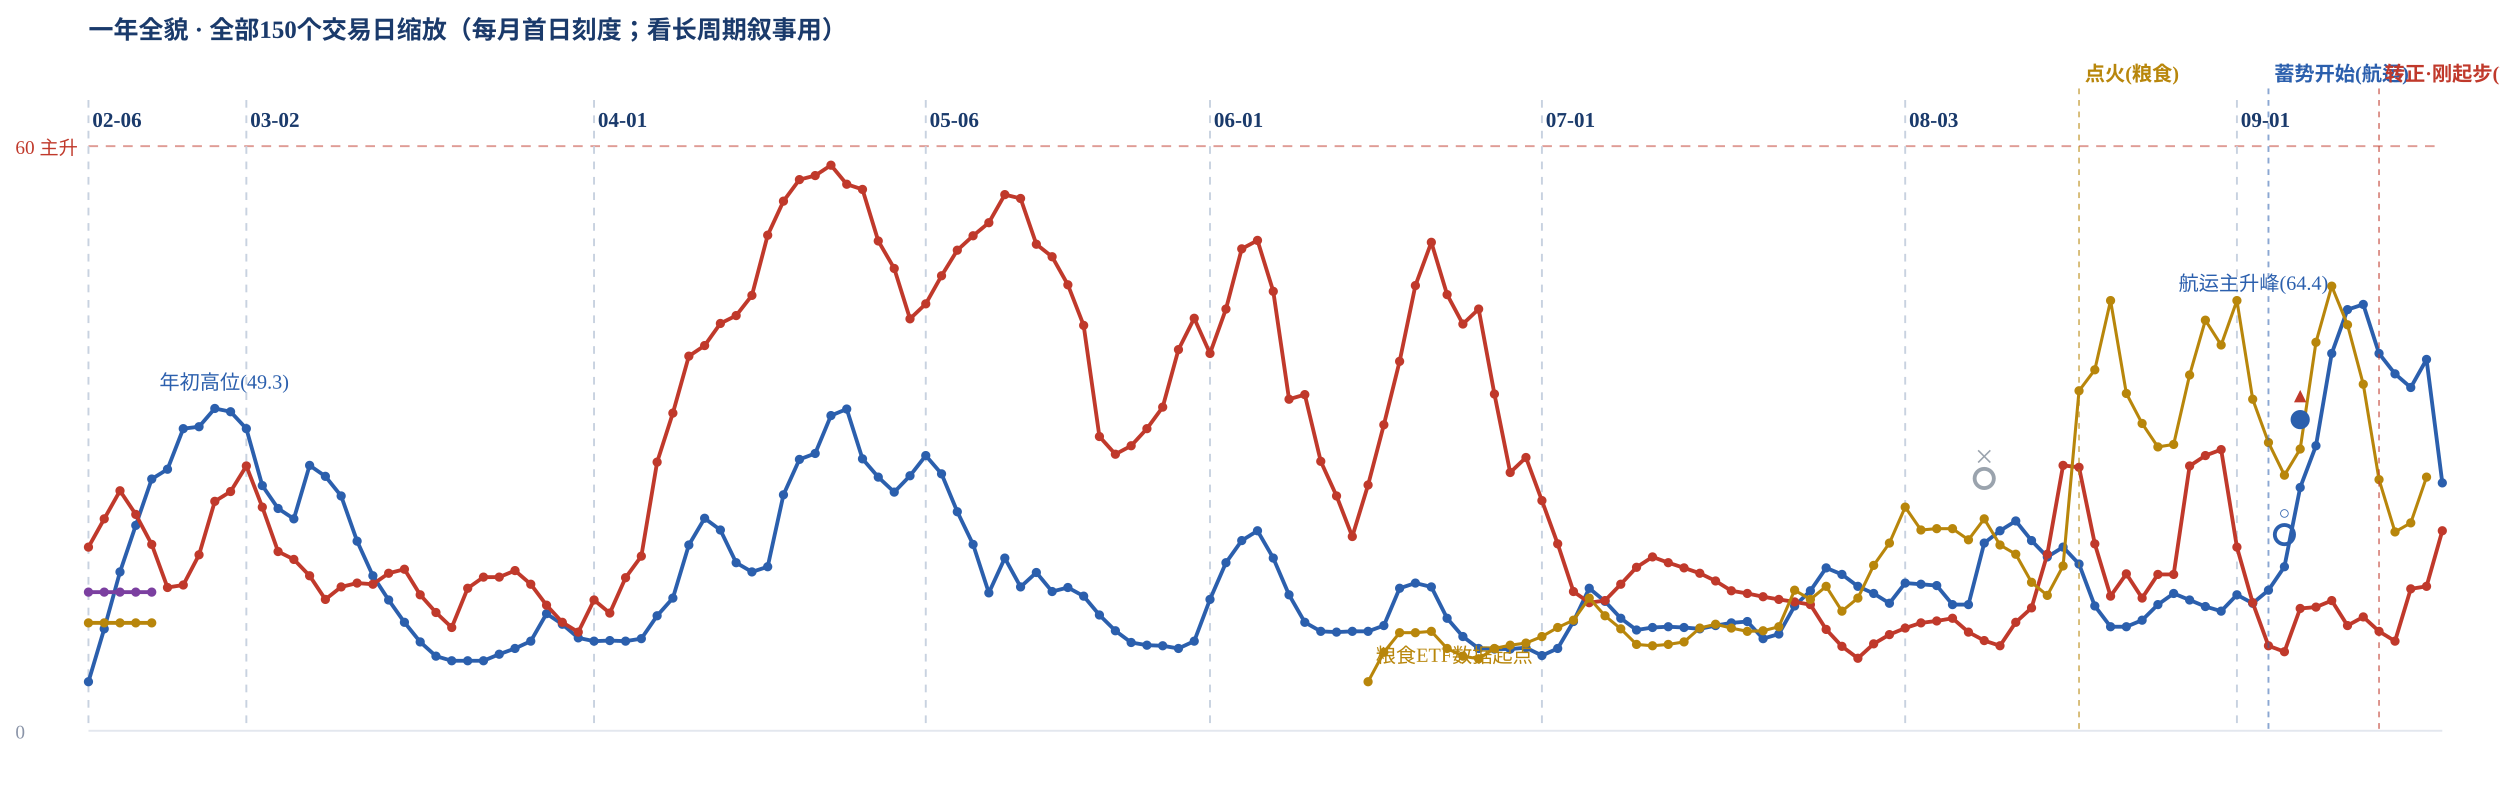
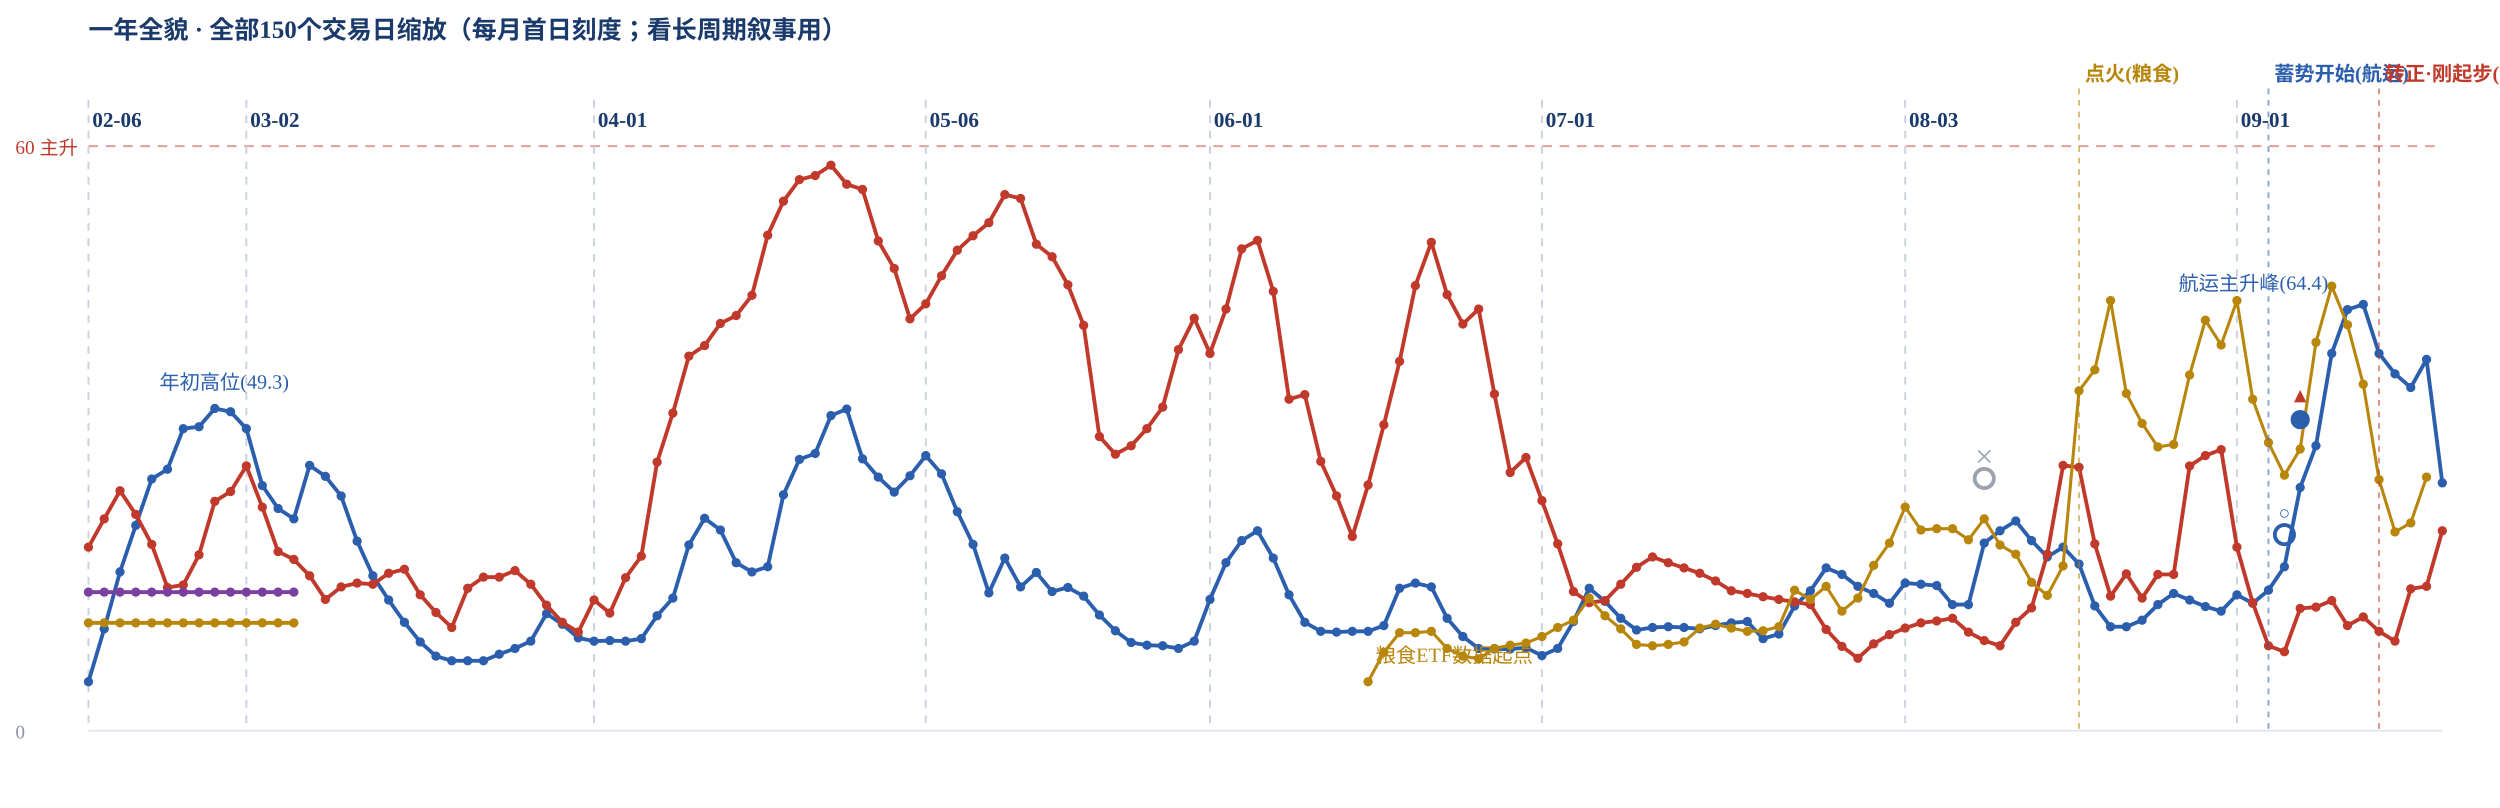
<svg xmlns="http://www.w3.org/2000/svg" viewBox="0 0 1300 420" style="width:100%;height:auto;background:#fff;">
  <text x="46" y="20" font-size="13" fill="#1a3a6b" font-weight="700">一年全貌 · 全部150个交易日缩放（每月首日刻度；看长周期叙事用）</text>
  <line x1="46" y1="76" x2="1270" y2="76" stroke="#c0392b" stroke-dasharray="5,4" stroke-width="1" opacity="0.5" />
  <text x="8" y="80" font-size="10" fill="#c0392b">60 主升</text>
  <line x1="46" y1="380" x2="1270" y2="380" stroke="#e3e7ee" stroke-width="1" />
  <text x="8" y="384" font-size="10" fill="#8a94a8">0</text>
  <line x1="46.0" y1="52" x2="46.0" y2="380" stroke="#c8d2e0" stroke-dasharray="4,4" stroke-width="1" />
  <text x="48.0" y="66" font-size="11" font-weight="700" fill="#1a3a6b">02-06</text>
  <line x1="128.1" y1="52" x2="128.1" y2="380" stroke="#c8d2e0" stroke-dasharray="4,4" stroke-width="1" />
  <text x="130.1" y="66" font-size="11" font-weight="700" fill="#1a3a6b">03-02</text>
  <line x1="308.9" y1="52" x2="308.9" y2="380" stroke="#c8d2e0" stroke-dasharray="4,4" stroke-width="1" />
  <text x="310.9" y="66" font-size="11" font-weight="700" fill="#1a3a6b">04-01</text>
  <line x1="481.4" y1="52" x2="481.4" y2="380" stroke="#c8d2e0" stroke-dasharray="4,4" stroke-width="1" />
  <text x="483.4" y="66" font-size="11" font-weight="700" fill="#1a3a6b">05-06</text>
  <line x1="629.2" y1="52" x2="629.2" y2="380" stroke="#c8d2e0" stroke-dasharray="4,4" stroke-width="1" />
  <text x="631.2" y="66" font-size="11" font-weight="700" fill="#1a3a6b">06-01</text>
  <line x1="801.8" y1="52" x2="801.8" y2="380" stroke="#c8d2e0" stroke-dasharray="4,4" stroke-width="1" />
  <text x="803.8" y="66" font-size="11" font-weight="700" fill="#1a3a6b">07-01</text>
  <line x1="990.7" y1="52" x2="990.7" y2="380" stroke="#c8d2e0" stroke-dasharray="4,4" stroke-width="1" />
  <text x="992.7" y="66" font-size="11" font-weight="700" fill="#1a3a6b">08-03</text>
  <line x1="1163.2" y1="52" x2="1163.2" y2="380" stroke="#c8d2e0" stroke-dasharray="4,4" stroke-width="1" />
  <text x="1165.2" y="66" font-size="11" font-weight="700" fill="#1a3a6b">09-01</text>
  <polyline points="46.0,354.5 54.2,327.0 62.4,297.4 70.6,273.2 78.9,249.1 87.1,244.0 95.3,222.9 103.5,221.9 111.7,212.4 119.9,214.1 128.1,222.9 136.4,252.5 144.6,264.4 152.8,269.8 161.0,242.0 169.2,247.7 177.4,257.9 185.7,281.4 193.9,299.4 202.1,312.0 210.3,323.6 218.5,333.8 226.7,341.2 234.9,343.6 243.2,343.6 251.4,343.6 259.6,340.2 267.8,337.2 276.0,333.4 284.2,319.1 292.4,324.6 300.7,331.7 308.9,333.4 317.1,333.1 325.3,333.4 333.5,332.1 341.7,320.2 349.9,311.0 358.2,283.4 366.4,269.5 374.6,275.6 382.8,292.6 391.0,297.4 399.2,294.7 407.4,257.3 415.7,238.9 423.9,235.8 432.1,216.1 440.3,212.7 448.5,238.6 456.7,248.1 465.0,255.9 473.2,247.4 481.4,236.9 489.6,246.4 497.8,266.1 506.0,283.1 514.2,308.3 522.5,290.2 530.7,305.2 538.9,297.7 547.1,307.6 555.3,305.5 563.5,310.0 571.7,319.8 580.0,328.0 588.2,334.1 596.4,335.5 604.6,335.8 612.8,337.2 621.0,333.4 629.2,311.7 637.5,292.6 645.7,281.1 653.9,276.0 662.1,290.2 670.3,309.3 678.5,323.6 686.8,328.3 695.0,328.7 703.2,328.3 711.4,328.3 719.6,325.3 727.8,305.9 736.0,303.2 744.3,305.2 752.5,321.5 760.7,331.0 768.9,337.2 777.1,337.5 785.3,337.5 793.5,336.8 801.8,340.9 810.0,337.2 818.2,323.2 826.4,305.9 834.6,312.7 842.8,321.5 851.0,327.6 859.3,326.3 867.5,325.9 875.7,326.3 883.9,327.0 892.1,325.3 900.3,323.9 908.6,323.2 916.8,332.1 925.0,329.7 933.2,315.1 941.4,307.2 949.6,295.3 957.8,298.7 966.1,304.9 974.3,308.6 982.5,313.7 990.7,303.2 998.9,303.8 1007.1,304.5 1015.3,314.4 1023.6,314.4 1031.8,282.4 1040.0,276.0 1048.2,270.9 1056.4,281.1 1064.6,289.6 1072.8,284.5 1081.1,293.3 1089.3,315.1 1097.5,325.9 1105.7,325.9 1113.9,322.5 1122.1,314.4 1130.3,308.6 1138.6,312.0 1146.8,315.4 1155.0,317.8 1163.2,309.3 1171.4,313.7 1179.6,306.9 1187.9,294.7 1196.1,253.5 1204.3,231.8 1212.5,183.8 1220.7,161.0 1228.9,158.3 1237.1,183.8 1245.4,194.4 1253.6,201.5 1261.8,186.9 1270.0,251.1" fill="none" stroke="#2b5fad" stroke-width="2" stroke-linejoin="round" />
  <circle cx="46.0" cy="354.5" r="2.4" fill="#2b5fad" />
  <circle cx="54.2" cy="327.0" r="2.4" fill="#2b5fad" />
  <circle cx="62.4" cy="297.4" r="2.4" fill="#2b5fad" />
  <circle cx="70.6" cy="273.2" r="2.4" fill="#2b5fad" />
  <circle cx="78.9" cy="249.1" r="2.4" fill="#2b5fad" />
  <circle cx="87.1" cy="244.0" r="2.4" fill="#2b5fad" />
  <circle cx="95.3" cy="222.9" r="2.4" fill="#2b5fad" />
  <circle cx="103.5" cy="221.9" r="2.4" fill="#2b5fad" />
  <circle cx="111.7" cy="212.4" r="2.4" fill="#2b5fad" />
  <circle cx="119.9" cy="214.1" r="2.4" fill="#2b5fad" />
  <circle cx="128.1" cy="222.9" r="2.4" fill="#2b5fad" />
  <circle cx="136.4" cy="252.5" r="2.4" fill="#2b5fad" />
  <circle cx="144.6" cy="264.4" r="2.4" fill="#2b5fad" />
  <circle cx="152.8" cy="269.8" r="2.4" fill="#2b5fad" />
  <circle cx="161.0" cy="242.0" r="2.4" fill="#2b5fad" />
  <circle cx="169.2" cy="247.7" r="2.4" fill="#2b5fad" />
  <circle cx="177.4" cy="257.9" r="2.4" fill="#2b5fad" />
  <circle cx="185.7" cy="281.4" r="2.4" fill="#2b5fad" />
  <circle cx="193.9" cy="299.4" r="2.4" fill="#2b5fad" />
  <circle cx="202.1" cy="312.0" r="2.4" fill="#2b5fad" />
  <circle cx="210.3" cy="323.6" r="2.4" fill="#2b5fad" />
  <circle cx="218.5" cy="333.8" r="2.4" fill="#2b5fad" />
  <circle cx="226.7" cy="341.2" r="2.4" fill="#2b5fad" />
  <circle cx="234.9" cy="343.6" r="2.4" fill="#2b5fad" />
  <circle cx="243.2" cy="343.6" r="2.4" fill="#2b5fad" />
  <circle cx="251.4" cy="343.6" r="2.4" fill="#2b5fad" />
  <circle cx="259.6" cy="340.2" r="2.4" fill="#2b5fad" />
  <circle cx="267.8" cy="337.2" r="2.4" fill="#2b5fad" />
  <circle cx="276.0" cy="333.4" r="2.4" fill="#2b5fad" />
  <circle cx="284.2" cy="319.1" r="2.4" fill="#2b5fad" />
  <circle cx="292.4" cy="324.6" r="2.4" fill="#2b5fad" />
  <circle cx="300.7" cy="331.7" r="2.4" fill="#2b5fad" />
  <circle cx="308.9" cy="333.4" r="2.4" fill="#2b5fad" />
  <circle cx="317.1" cy="333.1" r="2.4" fill="#2b5fad" />
  <circle cx="325.3" cy="333.4" r="2.4" fill="#2b5fad" />
  <circle cx="333.5" cy="332.1" r="2.4" fill="#2b5fad" />
  <circle cx="341.7" cy="320.2" r="2.4" fill="#2b5fad" />
  <circle cx="349.9" cy="311.0" r="2.4" fill="#2b5fad" />
  <circle cx="358.2" cy="283.4" r="2.4" fill="#2b5fad" />
  <circle cx="366.4" cy="269.5" r="2.4" fill="#2b5fad" />
  <circle cx="374.6" cy="275.6" r="2.4" fill="#2b5fad" />
  <circle cx="382.8" cy="292.6" r="2.4" fill="#2b5fad" />
  <circle cx="391.0" cy="297.4" r="2.4" fill="#2b5fad" />
  <circle cx="399.2" cy="294.7" r="2.4" fill="#2b5fad" />
  <circle cx="407.4" cy="257.3" r="2.4" fill="#2b5fad" />
  <circle cx="415.7" cy="238.9" r="2.4" fill="#2b5fad" />
  <circle cx="423.9" cy="235.8" r="2.4" fill="#2b5fad" />
  <circle cx="432.1" cy="216.1" r="2.4" fill="#2b5fad" />
  <circle cx="440.3" cy="212.7" r="2.4" fill="#2b5fad" />
  <circle cx="448.5" cy="238.6" r="2.4" fill="#2b5fad" />
  <circle cx="456.7" cy="248.1" r="2.4" fill="#2b5fad" />
  <circle cx="465.0" cy="255.9" r="2.4" fill="#2b5fad" />
  <circle cx="473.2" cy="247.4" r="2.4" fill="#2b5fad" />
  <circle cx="481.4" cy="236.9" r="2.4" fill="#2b5fad" />
  <circle cx="489.6" cy="246.4" r="2.4" fill="#2b5fad" />
  <circle cx="497.8" cy="266.1" r="2.4" fill="#2b5fad" />
  <circle cx="506.0" cy="283.1" r="2.4" fill="#2b5fad" />
  <circle cx="514.2" cy="308.3" r="2.4" fill="#2b5fad" />
  <circle cx="522.5" cy="290.2" r="2.4" fill="#2b5fad" />
  <circle cx="530.7" cy="305.2" r="2.4" fill="#2b5fad" />
  <circle cx="538.9" cy="297.7" r="2.4" fill="#2b5fad" />
  <circle cx="547.1" cy="307.6" r="2.4" fill="#2b5fad" />
  <circle cx="555.3" cy="305.5" r="2.4" fill="#2b5fad" />
  <circle cx="563.5" cy="310.0" r="2.4" fill="#2b5fad" />
  <circle cx="571.7" cy="319.8" r="2.4" fill="#2b5fad" />
  <circle cx="580.0" cy="328.0" r="2.4" fill="#2b5fad" />
  <circle cx="588.2" cy="334.1" r="2.4" fill="#2b5fad" />
  <circle cx="596.4" cy="335.5" r="2.4" fill="#2b5fad" />
  <circle cx="604.6" cy="335.8" r="2.4" fill="#2b5fad" />
  <circle cx="612.8" cy="337.2" r="2.4" fill="#2b5fad" />
  <circle cx="621.0" cy="333.4" r="2.4" fill="#2b5fad" />
  <circle cx="629.2" cy="311.7" r="2.4" fill="#2b5fad" />
  <circle cx="637.5" cy="292.6" r="2.4" fill="#2b5fad" />
  <circle cx="645.7" cy="281.1" r="2.4" fill="#2b5fad" />
  <circle cx="653.9" cy="276.0" r="2.4" fill="#2b5fad" />
  <circle cx="662.1" cy="290.2" r="2.4" fill="#2b5fad" />
  <circle cx="670.3" cy="309.3" r="2.4" fill="#2b5fad" />
  <circle cx="678.5" cy="323.6" r="2.4" fill="#2b5fad" />
  <circle cx="686.8" cy="328.3" r="2.4" fill="#2b5fad" />
  <circle cx="695.0" cy="328.7" r="2.4" fill="#2b5fad" />
  <circle cx="703.2" cy="328.3" r="2.4" fill="#2b5fad" />
  <circle cx="711.4" cy="328.3" r="2.4" fill="#2b5fad" />
  <circle cx="719.6" cy="325.3" r="2.4" fill="#2b5fad" />
  <circle cx="727.8" cy="305.9" r="2.4" fill="#2b5fad" />
  <circle cx="736.0" cy="303.2" r="2.4" fill="#2b5fad" />
  <circle cx="744.3" cy="305.2" r="2.4" fill="#2b5fad" />
  <circle cx="752.5" cy="321.5" r="2.4" fill="#2b5fad" />
  <circle cx="760.7" cy="331.0" r="2.4" fill="#2b5fad" />
  <circle cx="768.9" cy="337.2" r="2.4" fill="#2b5fad" />
  <circle cx="777.1" cy="337.5" r="2.4" fill="#2b5fad" />
  <circle cx="785.3" cy="337.5" r="2.4" fill="#2b5fad" />
  <circle cx="793.5" cy="336.8" r="2.4" fill="#2b5fad" />
  <circle cx="801.8" cy="340.9" r="2.4" fill="#2b5fad" />
  <circle cx="810.0" cy="337.2" r="2.4" fill="#2b5fad" />
  <circle cx="818.2" cy="323.2" r="2.4" fill="#2b5fad" />
  <circle cx="826.4" cy="305.9" r="2.4" fill="#2b5fad" />
  <circle cx="834.6" cy="312.7" r="2.4" fill="#2b5fad" />
  <circle cx="842.8" cy="321.5" r="2.4" fill="#2b5fad" />
  <circle cx="851.0" cy="327.6" r="2.4" fill="#2b5fad" />
  <circle cx="859.3" cy="326.3" r="2.4" fill="#2b5fad" />
  <circle cx="867.5" cy="325.9" r="2.4" fill="#2b5fad" />
  <circle cx="875.7" cy="326.3" r="2.4" fill="#2b5fad" />
  <circle cx="883.9" cy="327.0" r="2.4" fill="#2b5fad" />
  <circle cx="892.1" cy="325.3" r="2.4" fill="#2b5fad" />
  <circle cx="900.3" cy="323.9" r="2.4" fill="#2b5fad" />
  <circle cx="908.6" cy="323.2" r="2.4" fill="#2b5fad" />
  <circle cx="916.8" cy="332.1" r="2.4" fill="#2b5fad" />
  <circle cx="925.0" cy="329.7" r="2.4" fill="#2b5fad" />
  <circle cx="933.2" cy="315.1" r="2.4" fill="#2b5fad" />
  <circle cx="941.4" cy="307.2" r="2.4" fill="#2b5fad" />
  <circle cx="949.6" cy="295.3" r="2.4" fill="#2b5fad" />
  <circle cx="957.8" cy="298.7" r="2.4" fill="#2b5fad" />
  <circle cx="966.1" cy="304.9" r="2.4" fill="#2b5fad" />
  <circle cx="974.3" cy="308.6" r="2.4" fill="#2b5fad" />
  <circle cx="982.5" cy="313.7" r="2.4" fill="#2b5fad" />
  <circle cx="990.7" cy="303.2" r="2.4" fill="#2b5fad" />
  <circle cx="998.9" cy="303.8" r="2.4" fill="#2b5fad" />
  <circle cx="1007.1" cy="304.5" r="2.4" fill="#2b5fad" />
  <circle cx="1015.3" cy="314.4" r="2.4" fill="#2b5fad" />
  <circle cx="1023.6" cy="314.4" r="2.4" fill="#2b5fad" />
  <circle cx="1031.8" cy="282.4" r="2.4" fill="#2b5fad" />
  <circle cx="1040.0" cy="276.0" r="2.4" fill="#2b5fad" />
  <circle cx="1048.2" cy="270.9" r="2.4" fill="#2b5fad" />
  <circle cx="1056.4" cy="281.1" r="2.4" fill="#2b5fad" />
  <circle cx="1064.6" cy="289.6" r="2.4" fill="#2b5fad" />
  <circle cx="1072.8" cy="284.5" r="2.4" fill="#2b5fad" />
  <circle cx="1081.1" cy="293.3" r="2.4" fill="#2b5fad" />
  <circle cx="1089.3" cy="315.1" r="2.4" fill="#2b5fad" />
  <circle cx="1097.5" cy="325.9" r="2.4" fill="#2b5fad" />
  <circle cx="1105.7" cy="325.9" r="2.4" fill="#2b5fad" />
  <circle cx="1113.9" cy="322.5" r="2.4" fill="#2b5fad" />
  <circle cx="1122.1" cy="314.4" r="2.4" fill="#2b5fad" />
  <circle cx="1130.3" cy="308.6" r="2.4" fill="#2b5fad" />
  <circle cx="1138.6" cy="312.0" r="2.4" fill="#2b5fad" />
  <circle cx="1146.8" cy="315.4" r="2.4" fill="#2b5fad" />
  <circle cx="1155.0" cy="317.8" r="2.4" fill="#2b5fad" />
  <circle cx="1163.2" cy="309.3" r="2.4" fill="#2b5fad" />
  <circle cx="1171.4" cy="313.7" r="2.4" fill="#2b5fad" />
  <circle cx="1179.6" cy="306.9" r="2.4" fill="#2b5fad" />
  <circle cx="1187.9" cy="294.7" r="2.4" fill="#2b5fad" />
  <circle cx="1196.1" cy="253.5" r="2.4" fill="#2b5fad" />
  <circle cx="1204.3" cy="231.8" r="2.4" fill="#2b5fad" />
  <circle cx="1212.5" cy="183.8" r="2.4" fill="#2b5fad" />
  <circle cx="1220.7" cy="161.0" r="2.4" fill="#2b5fad" />
  <circle cx="1228.9" cy="158.3" r="2.4" fill="#2b5fad" />
  <circle cx="1237.1" cy="183.8" r="2.4" fill="#2b5fad" />
  <circle cx="1245.4" cy="194.4" r="2.4" fill="#2b5fad" />
  <circle cx="1253.6" cy="201.5" r="2.4" fill="#2b5fad" />
  <circle cx="1261.8" cy="186.9" r="2.4" fill="#2b5fad" />
  <circle cx="1270.0" cy="251.1" r="2.4" fill="#2b5fad" />
  <polyline points="46.0,284.5 54.2,269.8 62.4,255.2 70.6,267.5 78.9,283.1 87.1,305.5 95.3,304.2 103.5,288.5 111.7,260.7 119.9,255.6 128.1,242.3 136.4,263.7 144.6,286.8 152.8,290.9 161.0,299.4 169.2,311.7 177.4,305.2 185.7,303.2 193.9,303.8 202.1,298.1 210.3,296.0 218.5,309.3 226.7,318.5 234.9,326.3 243.2,305.9 251.4,300.1 259.6,300.1 267.8,296.7 276.0,303.8 284.2,314.7 292.4,323.6 300.7,328.7 308.9,312.0 317.1,318.8 325.3,300.4 333.5,289.2 341.7,240.3 349.9,214.8 358.2,185.2 366.4,179.7 374.6,168.2 382.8,164.1 391.0,153.6 399.2,122.3 407.4,104.6 415.7,93.4 423.9,91.3 432.1,85.9 440.3,95.8 448.5,98.5 456.7,125.3 465.0,139.6 473.2,165.8 481.4,158.0 489.6,143.4 497.8,130.1 506.0,122.6 514.2,115.8 522.5,101.2 530.7,103.2 538.9,127.0 547.1,133.5 555.3,148.1 563.5,169.2 571.7,227.0 580.0,236.2 588.2,231.8 596.4,222.9 604.6,211.7 612.8,181.8 621.0,165.5 629.2,183.8 637.5,160.7 645.7,129.4 653.9,125.0 662.1,151.5 670.3,207.6 678.5,205.2 686.8,239.9 695.0,257.9 703.2,279.0 711.4,252.2 719.6,220.9 727.8,187.9 736.0,148.5 744.3,126.0 752.5,153.2 760.7,168.5 768.9,160.7 777.1,204.9 785.3,245.7 793.5,237.9 801.8,260.3 810.0,282.8 818.2,307.6 826.4,313.4 834.6,312.3 842.8,303.8 851.0,295.0 859.3,289.6 867.5,292.6 875.7,295.3 883.9,298.1 892.1,302.1 900.3,307.2 908.6,308.6 916.8,310.3 925.0,311.7 933.2,313.0 941.4,314.4 949.6,327.3 957.8,336.1 966.1,342.3 974.3,334.8 982.5,330.0 990.7,326.6 998.9,323.9 1007.1,322.9 1015.3,321.5 1023.6,328.7 1031.8,333.1 1040.0,335.8 1048.2,323.6 1056.4,316.1 1064.6,288.2 1072.8,242.0 1081.1,243.0 1089.3,282.8 1097.5,310.0 1105.7,298.4 1113.9,311.0 1122.1,298.7 1130.3,298.7 1138.6,242.3 1146.8,236.9 1155.0,233.8 1163.2,284.5 1171.4,313.4 1179.6,335.8 1187.9,338.9 1196.1,316.4 1204.3,315.7 1212.5,312.3 1220.7,325.3 1228.9,320.8 1237.1,328.3 1245.4,333.4 1253.6,306.2 1261.8,304.9 1270.0,276.0" fill="none" stroke="#c0392b" stroke-width="2" stroke-linejoin="round" />
  <circle cx="46.0" cy="284.5" r="2.4" fill="#c0392b" />
  <circle cx="54.2" cy="269.8" r="2.4" fill="#c0392b" />
  <circle cx="62.4" cy="255.2" r="2.4" fill="#c0392b" />
  <circle cx="70.6" cy="267.5" r="2.4" fill="#c0392b" />
  <circle cx="78.9" cy="283.1" r="2.4" fill="#c0392b" />
  <circle cx="87.1" cy="305.5" r="2.4" fill="#c0392b" />
  <circle cx="95.3" cy="304.2" r="2.4" fill="#c0392b" />
  <circle cx="103.5" cy="288.5" r="2.4" fill="#c0392b" />
  <circle cx="111.7" cy="260.7" r="2.4" fill="#c0392b" />
  <circle cx="119.9" cy="255.6" r="2.4" fill="#c0392b" />
  <circle cx="128.1" cy="242.3" r="2.4" fill="#c0392b" />
  <circle cx="136.4" cy="263.7" r="2.4" fill="#c0392b" />
  <circle cx="144.6" cy="286.8" r="2.4" fill="#c0392b" />
  <circle cx="152.8" cy="290.9" r="2.4" fill="#c0392b" />
  <circle cx="161.0" cy="299.4" r="2.4" fill="#c0392b" />
  <circle cx="169.2" cy="311.7" r="2.4" fill="#c0392b" />
  <circle cx="177.4" cy="305.2" r="2.4" fill="#c0392b" />
  <circle cx="185.7" cy="303.2" r="2.4" fill="#c0392b" />
  <circle cx="193.9" cy="303.8" r="2.4" fill="#c0392b" />
  <circle cx="202.1" cy="298.1" r="2.4" fill="#c0392b" />
  <circle cx="210.3" cy="296.0" r="2.4" fill="#c0392b" />
  <circle cx="218.5" cy="309.3" r="2.4" fill="#c0392b" />
  <circle cx="226.7" cy="318.5" r="2.4" fill="#c0392b" />
  <circle cx="234.9" cy="326.3" r="2.4" fill="#c0392b" />
  <circle cx="243.2" cy="305.9" r="2.4" fill="#c0392b" />
  <circle cx="251.4" cy="300.1" r="2.4" fill="#c0392b" />
  <circle cx="259.6" cy="300.1" r="2.4" fill="#c0392b" />
  <circle cx="267.8" cy="296.7" r="2.4" fill="#c0392b" />
  <circle cx="276.0" cy="303.8" r="2.4" fill="#c0392b" />
  <circle cx="284.2" cy="314.7" r="2.4" fill="#c0392b" />
  <circle cx="292.4" cy="323.6" r="2.4" fill="#c0392b" />
  <circle cx="300.7" cy="328.7" r="2.4" fill="#c0392b" />
  <circle cx="308.9" cy="312.0" r="2.4" fill="#c0392b" />
  <circle cx="317.1" cy="318.8" r="2.4" fill="#c0392b" />
  <circle cx="325.3" cy="300.4" r="2.4" fill="#c0392b" />
  <circle cx="333.5" cy="289.2" r="2.4" fill="#c0392b" />
  <circle cx="341.7" cy="240.3" r="2.4" fill="#c0392b" />
  <circle cx="349.9" cy="214.8" r="2.4" fill="#c0392b" />
  <circle cx="358.2" cy="185.2" r="2.4" fill="#c0392b" />
  <circle cx="366.4" cy="179.7" r="2.4" fill="#c0392b" />
  <circle cx="374.6" cy="168.2" r="2.4" fill="#c0392b" />
  <circle cx="382.8" cy="164.1" r="2.4" fill="#c0392b" />
  <circle cx="391.0" cy="153.6" r="2.4" fill="#c0392b" />
  <circle cx="399.2" cy="122.3" r="2.4" fill="#c0392b" />
  <circle cx="407.4" cy="104.6" r="2.4" fill="#c0392b" />
  <circle cx="415.7" cy="93.4" r="2.4" fill="#c0392b" />
  <circle cx="423.9" cy="91.3" r="2.4" fill="#c0392b" />
  <circle cx="432.1" cy="85.9" r="2.4" fill="#c0392b" />
  <circle cx="440.3" cy="95.8" r="2.4" fill="#c0392b" />
  <circle cx="448.5" cy="98.5" r="2.4" fill="#c0392b" />
  <circle cx="456.7" cy="125.3" r="2.4" fill="#c0392b" />
  <circle cx="465.0" cy="139.6" r="2.4" fill="#c0392b" />
  <circle cx="473.2" cy="165.8" r="2.4" fill="#c0392b" />
  <circle cx="481.4" cy="158.0" r="2.4" fill="#c0392b" />
  <circle cx="489.6" cy="143.4" r="2.4" fill="#c0392b" />
  <circle cx="497.8" cy="130.1" r="2.4" fill="#c0392b" />
  <circle cx="506.0" cy="122.6" r="2.4" fill="#c0392b" />
  <circle cx="514.2" cy="115.8" r="2.4" fill="#c0392b" />
  <circle cx="522.5" cy="101.2" r="2.4" fill="#c0392b" />
  <circle cx="530.7" cy="103.2" r="2.4" fill="#c0392b" />
  <circle cx="538.9" cy="127.0" r="2.4" fill="#c0392b" />
  <circle cx="547.1" cy="133.5" r="2.4" fill="#c0392b" />
  <circle cx="555.3" cy="148.1" r="2.4" fill="#c0392b" />
  <circle cx="563.5" cy="169.2" r="2.4" fill="#c0392b" />
  <circle cx="571.7" cy="227.0" r="2.4" fill="#c0392b" />
  <circle cx="580.0" cy="236.2" r="2.4" fill="#c0392b" />
  <circle cx="588.2" cy="231.8" r="2.4" fill="#c0392b" />
  <circle cx="596.4" cy="222.9" r="2.4" fill="#c0392b" />
  <circle cx="604.6" cy="211.7" r="2.4" fill="#c0392b" />
  <circle cx="612.8" cy="181.8" r="2.4" fill="#c0392b" />
  <circle cx="621.0" cy="165.5" r="2.4" fill="#c0392b" />
  <circle cx="629.2" cy="183.8" r="2.4" fill="#c0392b" />
  <circle cx="637.5" cy="160.7" r="2.4" fill="#c0392b" />
  <circle cx="645.7" cy="129.4" r="2.4" fill="#c0392b" />
  <circle cx="653.9" cy="125.0" r="2.4" fill="#c0392b" />
  <circle cx="662.1" cy="151.5" r="2.4" fill="#c0392b" />
  <circle cx="670.3" cy="207.6" r="2.4" fill="#c0392b" />
  <circle cx="678.5" cy="205.2" r="2.4" fill="#c0392b" />
  <circle cx="686.8" cy="239.9" r="2.4" fill="#c0392b" />
  <circle cx="695.0" cy="257.9" r="2.4" fill="#c0392b" />
  <circle cx="703.2" cy="279.0" r="2.4" fill="#c0392b" />
  <circle cx="711.4" cy="252.2" r="2.4" fill="#c0392b" />
  <circle cx="719.6" cy="220.9" r="2.4" fill="#c0392b" />
  <circle cx="727.8" cy="187.9" r="2.4" fill="#c0392b" />
  <circle cx="736.0" cy="148.5" r="2.4" fill="#c0392b" />
  <circle cx="744.3" cy="126.0" r="2.4" fill="#c0392b" />
  <circle cx="752.5" cy="153.2" r="2.4" fill="#c0392b" />
  <circle cx="760.7" cy="168.5" r="2.4" fill="#c0392b" />
  <circle cx="768.9" cy="160.7" r="2.4" fill="#c0392b" />
  <circle cx="777.1" cy="204.9" r="2.4" fill="#c0392b" />
  <circle cx="785.3" cy="245.7" r="2.4" fill="#c0392b" />
  <circle cx="793.5" cy="237.9" r="2.4" fill="#c0392b" />
  <circle cx="801.8" cy="260.3" r="2.4" fill="#c0392b" />
  <circle cx="810.0" cy="282.8" r="2.4" fill="#c0392b" />
  <circle cx="818.2" cy="307.6" r="2.4" fill="#c0392b" />
  <circle cx="826.4" cy="313.4" r="2.4" fill="#c0392b" />
  <circle cx="834.6" cy="312.3" r="2.4" fill="#c0392b" />
  <circle cx="842.8" cy="303.8" r="2.4" fill="#c0392b" />
  <circle cx="851.0" cy="295.0" r="2.4" fill="#c0392b" />
  <circle cx="859.3" cy="289.6" r="2.4" fill="#c0392b" />
  <circle cx="867.5" cy="292.6" r="2.4" fill="#c0392b" />
  <circle cx="875.7" cy="295.3" r="2.4" fill="#c0392b" />
  <circle cx="883.9" cy="298.1" r="2.4" fill="#c0392b" />
  <circle cx="892.1" cy="302.1" r="2.4" fill="#c0392b" />
  <circle cx="900.3" cy="307.2" r="2.4" fill="#c0392b" />
  <circle cx="908.6" cy="308.6" r="2.4" fill="#c0392b" />
  <circle cx="916.8" cy="310.3" r="2.4" fill="#c0392b" />
  <circle cx="925.0" cy="311.7" r="2.4" fill="#c0392b" />
  <circle cx="933.2" cy="313.0" r="2.4" fill="#c0392b" />
  <circle cx="941.4" cy="314.4" r="2.4" fill="#c0392b" />
  <circle cx="949.6" cy="327.3" r="2.4" fill="#c0392b" />
  <circle cx="957.8" cy="336.1" r="2.4" fill="#c0392b" />
  <circle cx="966.1" cy="342.3" r="2.4" fill="#c0392b" />
  <circle cx="974.3" cy="334.8" r="2.4" fill="#c0392b" />
  <circle cx="982.5" cy="330.0" r="2.4" fill="#c0392b" />
  <circle cx="990.7" cy="326.6" r="2.4" fill="#c0392b" />
  <circle cx="998.9" cy="323.9" r="2.4" fill="#c0392b" />
  <circle cx="1007.1" cy="322.9" r="2.4" fill="#c0392b" />
  <circle cx="1015.3" cy="321.5" r="2.4" fill="#c0392b" />
  <circle cx="1023.6" cy="328.7" r="2.4" fill="#c0392b" />
  <circle cx="1031.8" cy="333.1" r="2.4" fill="#c0392b" />
  <circle cx="1040.0" cy="335.8" r="2.4" fill="#c0392b" />
  <circle cx="1048.2" cy="323.6" r="2.4" fill="#c0392b" />
  <circle cx="1056.4" cy="316.1" r="2.4" fill="#c0392b" />
  <circle cx="1064.6" cy="288.2" r="2.4" fill="#c0392b" />
  <circle cx="1072.8" cy="242.0" r="2.4" fill="#c0392b" />
  <circle cx="1081.1" cy="243.0" r="2.4" fill="#c0392b" />
  <circle cx="1089.3" cy="282.8" r="2.4" fill="#c0392b" />
  <circle cx="1097.5" cy="310.0" r="2.4" fill="#c0392b" />
  <circle cx="1105.7" cy="298.4" r="2.4" fill="#c0392b" />
  <circle cx="1113.9" cy="311.0" r="2.4" fill="#c0392b" />
  <circle cx="1122.1" cy="298.7" r="2.4" fill="#c0392b" />
  <circle cx="1130.3" cy="298.7" r="2.4" fill="#c0392b" />
  <circle cx="1138.6" cy="242.3" r="2.4" fill="#c0392b" />
  <circle cx="1146.8" cy="236.9" r="2.4" fill="#c0392b" />
  <circle cx="1155.0" cy="233.8" r="2.4" fill="#c0392b" />
  <circle cx="1163.2" cy="284.5" r="2.4" fill="#c0392b" />
  <circle cx="1171.4" cy="313.4" r="2.4" fill="#c0392b" />
  <circle cx="1179.6" cy="335.8" r="2.4" fill="#c0392b" />
  <circle cx="1187.9" cy="338.9" r="2.4" fill="#c0392b" />
  <circle cx="1196.1" cy="316.4" r="2.4" fill="#c0392b" />
  <circle cx="1204.3" cy="315.7" r="2.4" fill="#c0392b" />
  <circle cx="1212.5" cy="312.3" r="2.4" fill="#c0392b" />
  <circle cx="1220.7" cy="325.3" r="2.4" fill="#c0392b" />
  <circle cx="1228.9" cy="320.8" r="2.4" fill="#c0392b" />
  <circle cx="1237.1" cy="328.3" r="2.4" fill="#c0392b" />
  <circle cx="1245.4" cy="333.4" r="2.4" fill="#c0392b" />
  <circle cx="1253.6" cy="306.2" r="2.4" fill="#c0392b" />
  <circle cx="1261.8" cy="304.9" r="2.4" fill="#c0392b" />
  <circle cx="1270.0" cy="276.0" r="2.4" fill="#c0392b" />
-   <polyline points="46.0,323.9 54.2,323.9 62.4,323.9 70.6,323.9 78.9,323.9" fill="none" stroke="#b8860b" stroke-width="2" stroke-linejoin="round" />
+   <polyline points="46.0,323.9 54.2,323.9 62.4,323.9 70.6,323.9 78.9,323.9 87.1,323.9 95.3,323.9 103.5,323.9 111.7,323.9 119.9,323.9 128.1,323.9 136.4,323.9 144.6,323.9 152.8,323.9" fill="none" stroke="#b8860b" stroke-width="2" stroke-linejoin="round" />
  <circle cx="46.0" cy="323.9" r="2.4" fill="#b8860b" />
  <circle cx="54.2" cy="323.9" r="2.4" fill="#b8860b" />
  <circle cx="62.4" cy="323.9" r="2.4" fill="#b8860b" />
  <circle cx="70.6" cy="323.9" r="2.4" fill="#b8860b" />
  <circle cx="78.9" cy="323.9" r="2.4" fill="#b8860b" />
-   <polyline points="46.0,307.9 54.2,307.9 62.4,307.9 70.6,307.9 78.9,307.9" fill="none" stroke="#7b3fa0" stroke-width="2" stroke-linejoin="round" />
+   <circle cx="87.1" cy="323.9" r="2.4" fill="#b8860b" />
+   <circle cx="95.3" cy="323.9" r="2.4" fill="#b8860b" />
+   <circle cx="103.5" cy="323.9" r="2.4" fill="#b8860b" />
+   <circle cx="111.7" cy="323.9" r="2.4" fill="#b8860b" />
+   <circle cx="119.9" cy="323.9" r="2.4" fill="#b8860b" />
+   <circle cx="128.1" cy="323.9" r="2.4" fill="#b8860b" />
+   <circle cx="136.4" cy="323.9" r="2.4" fill="#b8860b" />
+   <circle cx="144.6" cy="323.9" r="2.4" fill="#b8860b" />
+   <circle cx="152.8" cy="323.9" r="2.4" fill="#b8860b" />
+   <polyline points="46.0,307.9 54.2,307.9 62.4,307.9 70.6,307.9 78.9,307.9 87.1,307.9 95.3,307.9 103.5,307.9 111.7,307.9 119.9,307.9 128.1,307.9 136.4,307.9 144.6,307.9 152.8,307.9" fill="none" stroke="#7b3fa0" stroke-width="2" stroke-linejoin="round" />
  <circle cx="46.0" cy="307.9" r="2.4" fill="#7b3fa0" />
  <circle cx="54.2" cy="307.9" r="2.4" fill="#7b3fa0" />
  <circle cx="62.4" cy="307.9" r="2.4" fill="#7b3fa0" />
  <circle cx="70.6" cy="307.9" r="2.4" fill="#7b3fa0" />
  <circle cx="78.9" cy="307.9" r="2.4" fill="#7b3fa0" />
+   <circle cx="87.1" cy="307.9" r="2.4" fill="#7b3fa0" />
+   <circle cx="95.3" cy="307.9" r="2.4" fill="#7b3fa0" />
+   <circle cx="103.5" cy="307.9" r="2.4" fill="#7b3fa0" />
+   <circle cx="111.7" cy="307.9" r="2.4" fill="#7b3fa0" />
+   <circle cx="119.9" cy="307.9" r="2.4" fill="#7b3fa0" />
+   <circle cx="128.1" cy="307.9" r="2.4" fill="#7b3fa0" />
+   <circle cx="136.4" cy="307.9" r="2.4" fill="#7b3fa0" />
+   <circle cx="144.6" cy="307.9" r="2.4" fill="#7b3fa0" />
+   <circle cx="152.8" cy="307.9" r="2.4" fill="#7b3fa0" />
  <polyline points="711.4,354.5 719.6,339.2 727.8,329.0 736.0,329.0 744.3,328.3 752.5,337.2 760.7,341.2 768.9,342.6 777.1,337.2 785.3,335.5 793.5,334.4 801.8,331.0 810.0,326.3 818.2,322.5 826.4,311.0 834.6,320.2 842.8,327.0 851.0,335.1 859.3,335.8 867.5,335.1 875.7,333.8 883.9,326.6 892.1,324.6 900.3,326.6 908.6,328.3 916.8,328.0 925.0,325.9 933.2,306.9 941.4,311.7 949.6,304.9 957.8,317.8 966.1,311.0 974.3,294.0 982.5,282.4 990.7,263.7 998.9,275.6 1007.1,274.9 1015.3,274.9 1023.6,280.7 1031.8,269.8 1040.0,283.4 1048.2,288.2 1056.4,302.8 1064.6,309.6 1072.8,294.3 1081.1,203.2 1089.3,192.3 1097.5,156.3 1105.7,204.6 1113.9,220.2 1122.1,232.4 1130.3,231.1 1138.6,195.0 1146.8,166.5 1155.0,179.4 1163.2,156.3 1171.4,207.6 1179.6,230.1 1187.9,247.1 1196.1,233.5 1204.3,178.0 1212.5,148.8 1220.7,168.9 1228.9,199.8 1237.1,249.4 1245.4,276.6 1253.6,271.9 1261.8,248.1" fill="none" stroke="#b8860b" stroke-width="1.6" stroke-linejoin="round" />
  <circle cx="711.4" cy="354.5" r="2.4" fill="#b8860b" />
  <circle cx="719.6" cy="339.2" r="2.4" fill="#b8860b" />
  <circle cx="727.8" cy="329.0" r="2.4" fill="#b8860b" />
  <circle cx="736.0" cy="329.0" r="2.4" fill="#b8860b" />
  <circle cx="744.3" cy="328.3" r="2.4" fill="#b8860b" />
  <circle cx="752.5" cy="337.2" r="2.4" fill="#b8860b" />
  <circle cx="760.7" cy="341.2" r="2.4" fill="#b8860b" />
  <circle cx="768.9" cy="342.6" r="2.4" fill="#b8860b" />
  <circle cx="777.1" cy="337.2" r="2.4" fill="#b8860b" />
  <circle cx="785.3" cy="335.5" r="2.4" fill="#b8860b" />
  <circle cx="793.5" cy="334.4" r="2.4" fill="#b8860b" />
  <circle cx="801.8" cy="331.0" r="2.4" fill="#b8860b" />
  <circle cx="810.0" cy="326.3" r="2.4" fill="#b8860b" />
  <circle cx="818.2" cy="322.5" r="2.4" fill="#b8860b" />
  <circle cx="826.4" cy="311.0" r="2.4" fill="#b8860b" />
  <circle cx="834.6" cy="320.2" r="2.4" fill="#b8860b" />
  <circle cx="842.8" cy="327.0" r="2.4" fill="#b8860b" />
  <circle cx="851.0" cy="335.1" r="2.4" fill="#b8860b" />
  <circle cx="859.3" cy="335.8" r="2.4" fill="#b8860b" />
  <circle cx="867.5" cy="335.1" r="2.4" fill="#b8860b" />
  <circle cx="875.7" cy="333.8" r="2.4" fill="#b8860b" />
  <circle cx="883.9" cy="326.6" r="2.4" fill="#b8860b" />
  <circle cx="892.1" cy="324.6" r="2.4" fill="#b8860b" />
  <circle cx="900.3" cy="326.6" r="2.4" fill="#b8860b" />
  <circle cx="908.6" cy="328.3" r="2.4" fill="#b8860b" />
  <circle cx="916.8" cy="328.0" r="2.4" fill="#b8860b" />
  <circle cx="925.0" cy="325.9" r="2.4" fill="#b8860b" />
  <circle cx="933.2" cy="306.9" r="2.4" fill="#b8860b" />
  <circle cx="941.4" cy="311.7" r="2.4" fill="#b8860b" />
  <circle cx="949.6" cy="304.9" r="2.4" fill="#b8860b" />
  <circle cx="957.8" cy="317.8" r="2.4" fill="#b8860b" />
  <circle cx="966.1" cy="311.0" r="2.4" fill="#b8860b" />
  <circle cx="974.3" cy="294.0" r="2.4" fill="#b8860b" />
  <circle cx="982.5" cy="282.4" r="2.4" fill="#b8860b" />
  <circle cx="990.7" cy="263.7" r="2.4" fill="#b8860b" />
  <circle cx="998.9" cy="275.6" r="2.4" fill="#b8860b" />
  <circle cx="1007.1" cy="274.9" r="2.4" fill="#b8860b" />
  <circle cx="1015.3" cy="274.9" r="2.4" fill="#b8860b" />
  <circle cx="1023.6" cy="280.7" r="2.4" fill="#b8860b" />
  <circle cx="1031.8" cy="269.8" r="2.4" fill="#b8860b" />
  <circle cx="1040.0" cy="283.4" r="2.4" fill="#b8860b" />
  <circle cx="1048.2" cy="288.2" r="2.4" fill="#b8860b" />
  <circle cx="1056.4" cy="302.8" r="2.4" fill="#b8860b" />
  <circle cx="1064.6" cy="309.6" r="2.4" fill="#b8860b" />
  <circle cx="1072.8" cy="294.3" r="2.4" fill="#b8860b" />
  <circle cx="1081.1" cy="203.2" r="2.4" fill="#b8860b" />
  <circle cx="1089.3" cy="192.3" r="2.4" fill="#b8860b" />
  <circle cx="1097.5" cy="156.3" r="2.4" fill="#b8860b" />
  <circle cx="1105.7" cy="204.6" r="2.4" fill="#b8860b" />
  <circle cx="1113.9" cy="220.2" r="2.4" fill="#b8860b" />
  <circle cx="1122.1" cy="232.4" r="2.4" fill="#b8860b" />
  <circle cx="1130.3" cy="231.1" r="2.4" fill="#b8860b" />
  <circle cx="1138.6" cy="195.0" r="2.4" fill="#b8860b" />
  <circle cx="1146.8" cy="166.5" r="2.4" fill="#b8860b" />
  <circle cx="1155.0" cy="179.4" r="2.4" fill="#b8860b" />
  <circle cx="1163.2" cy="156.3" r="2.4" fill="#b8860b" />
  <circle cx="1171.4" cy="207.6" r="2.4" fill="#b8860b" />
  <circle cx="1179.6" cy="230.1" r="2.4" fill="#b8860b" />
  <circle cx="1187.9" cy="247.1" r="2.4" fill="#b8860b" />
  <circle cx="1196.1" cy="233.5" r="2.4" fill="#b8860b" />
  <circle cx="1204.3" cy="178.0" r="2.4" fill="#b8860b" />
  <circle cx="1212.5" cy="148.8" r="2.4" fill="#b8860b" />
  <circle cx="1220.7" cy="168.9" r="2.4" fill="#b8860b" />
  <circle cx="1228.9" cy="199.8" r="2.4" fill="#b8860b" />
  <circle cx="1237.1" cy="249.4" r="2.4" fill="#b8860b" />
  <circle cx="1245.4" cy="276.6" r="2.4" fill="#b8860b" />
  <circle cx="1253.6" cy="271.9" r="2.4" fill="#b8860b" />
  <circle cx="1261.8" cy="248.1" r="2.4" fill="#b8860b" />
  <line x1="1081.1" y1="46" x2="1081.1" y2="380" stroke="#b8860b" stroke-dasharray="3,3" stroke-width="1" opacity="0.55" />
  <text x="1084.1" y="42" font-size="10.5" fill="#b8860b" font-weight="600">点火(粮食)</text>
  <line x1="1179.6" y1="46" x2="1179.6" y2="380" stroke="#2b5fad" stroke-dasharray="3,3" stroke-width="1" opacity="0.55" />
  <text x="1182.6" y="42" font-size="10.5" fill="#2b5fad" font-weight="600">蓄势开始(航运)</text>
  <line x1="1237.1" y1="46" x2="1237.1" y2="380" stroke="#c0392b" stroke-dasharray="3,3" stroke-width="1" opacity="0.55" />
  <text x="1240.1" y="42" font-size="10.5" fill="#c0392b" font-weight="600">转正·刚起步(算力(PCB/光通信))</text>
  <circle cx="1031.8" cy="248.8" r="5" fill="none" stroke="#9aa3ad" stroke-width="2" />
  <text x="1031.8" y="240.8" font-size="10" fill="#9aa3ad" text-anchor="middle">✕</text>
  <circle cx="1187.9" cy="278.0" r="5" fill="none" stroke="#2b5fad" stroke-width="2" />
  <text x="1187.9" y="270.0" font-size="10" fill="#2b5fad" text-anchor="middle">○</text>
  <circle cx="1196.1" cy="218.2" r="5" fill="#2b5fad" />
  <text x="1196.1" y="209.2" font-size="11" fill="#c0392b" text-anchor="middle" font-weight="700">▲</text>
  <text x="82.9" y="202.4" font-size="10.5" fill="#2b5fad">年初高位(49.3)</text>
  <text x="715.4" y="344.5" font-size="10.5" fill="#b8860b">粮食ETF数据起点</text>
  <text x="1210.7" y="151.0" font-size="10.5" fill="#2b5fad" text-anchor="end">航运主升峰(64.4)</text>
</svg>
